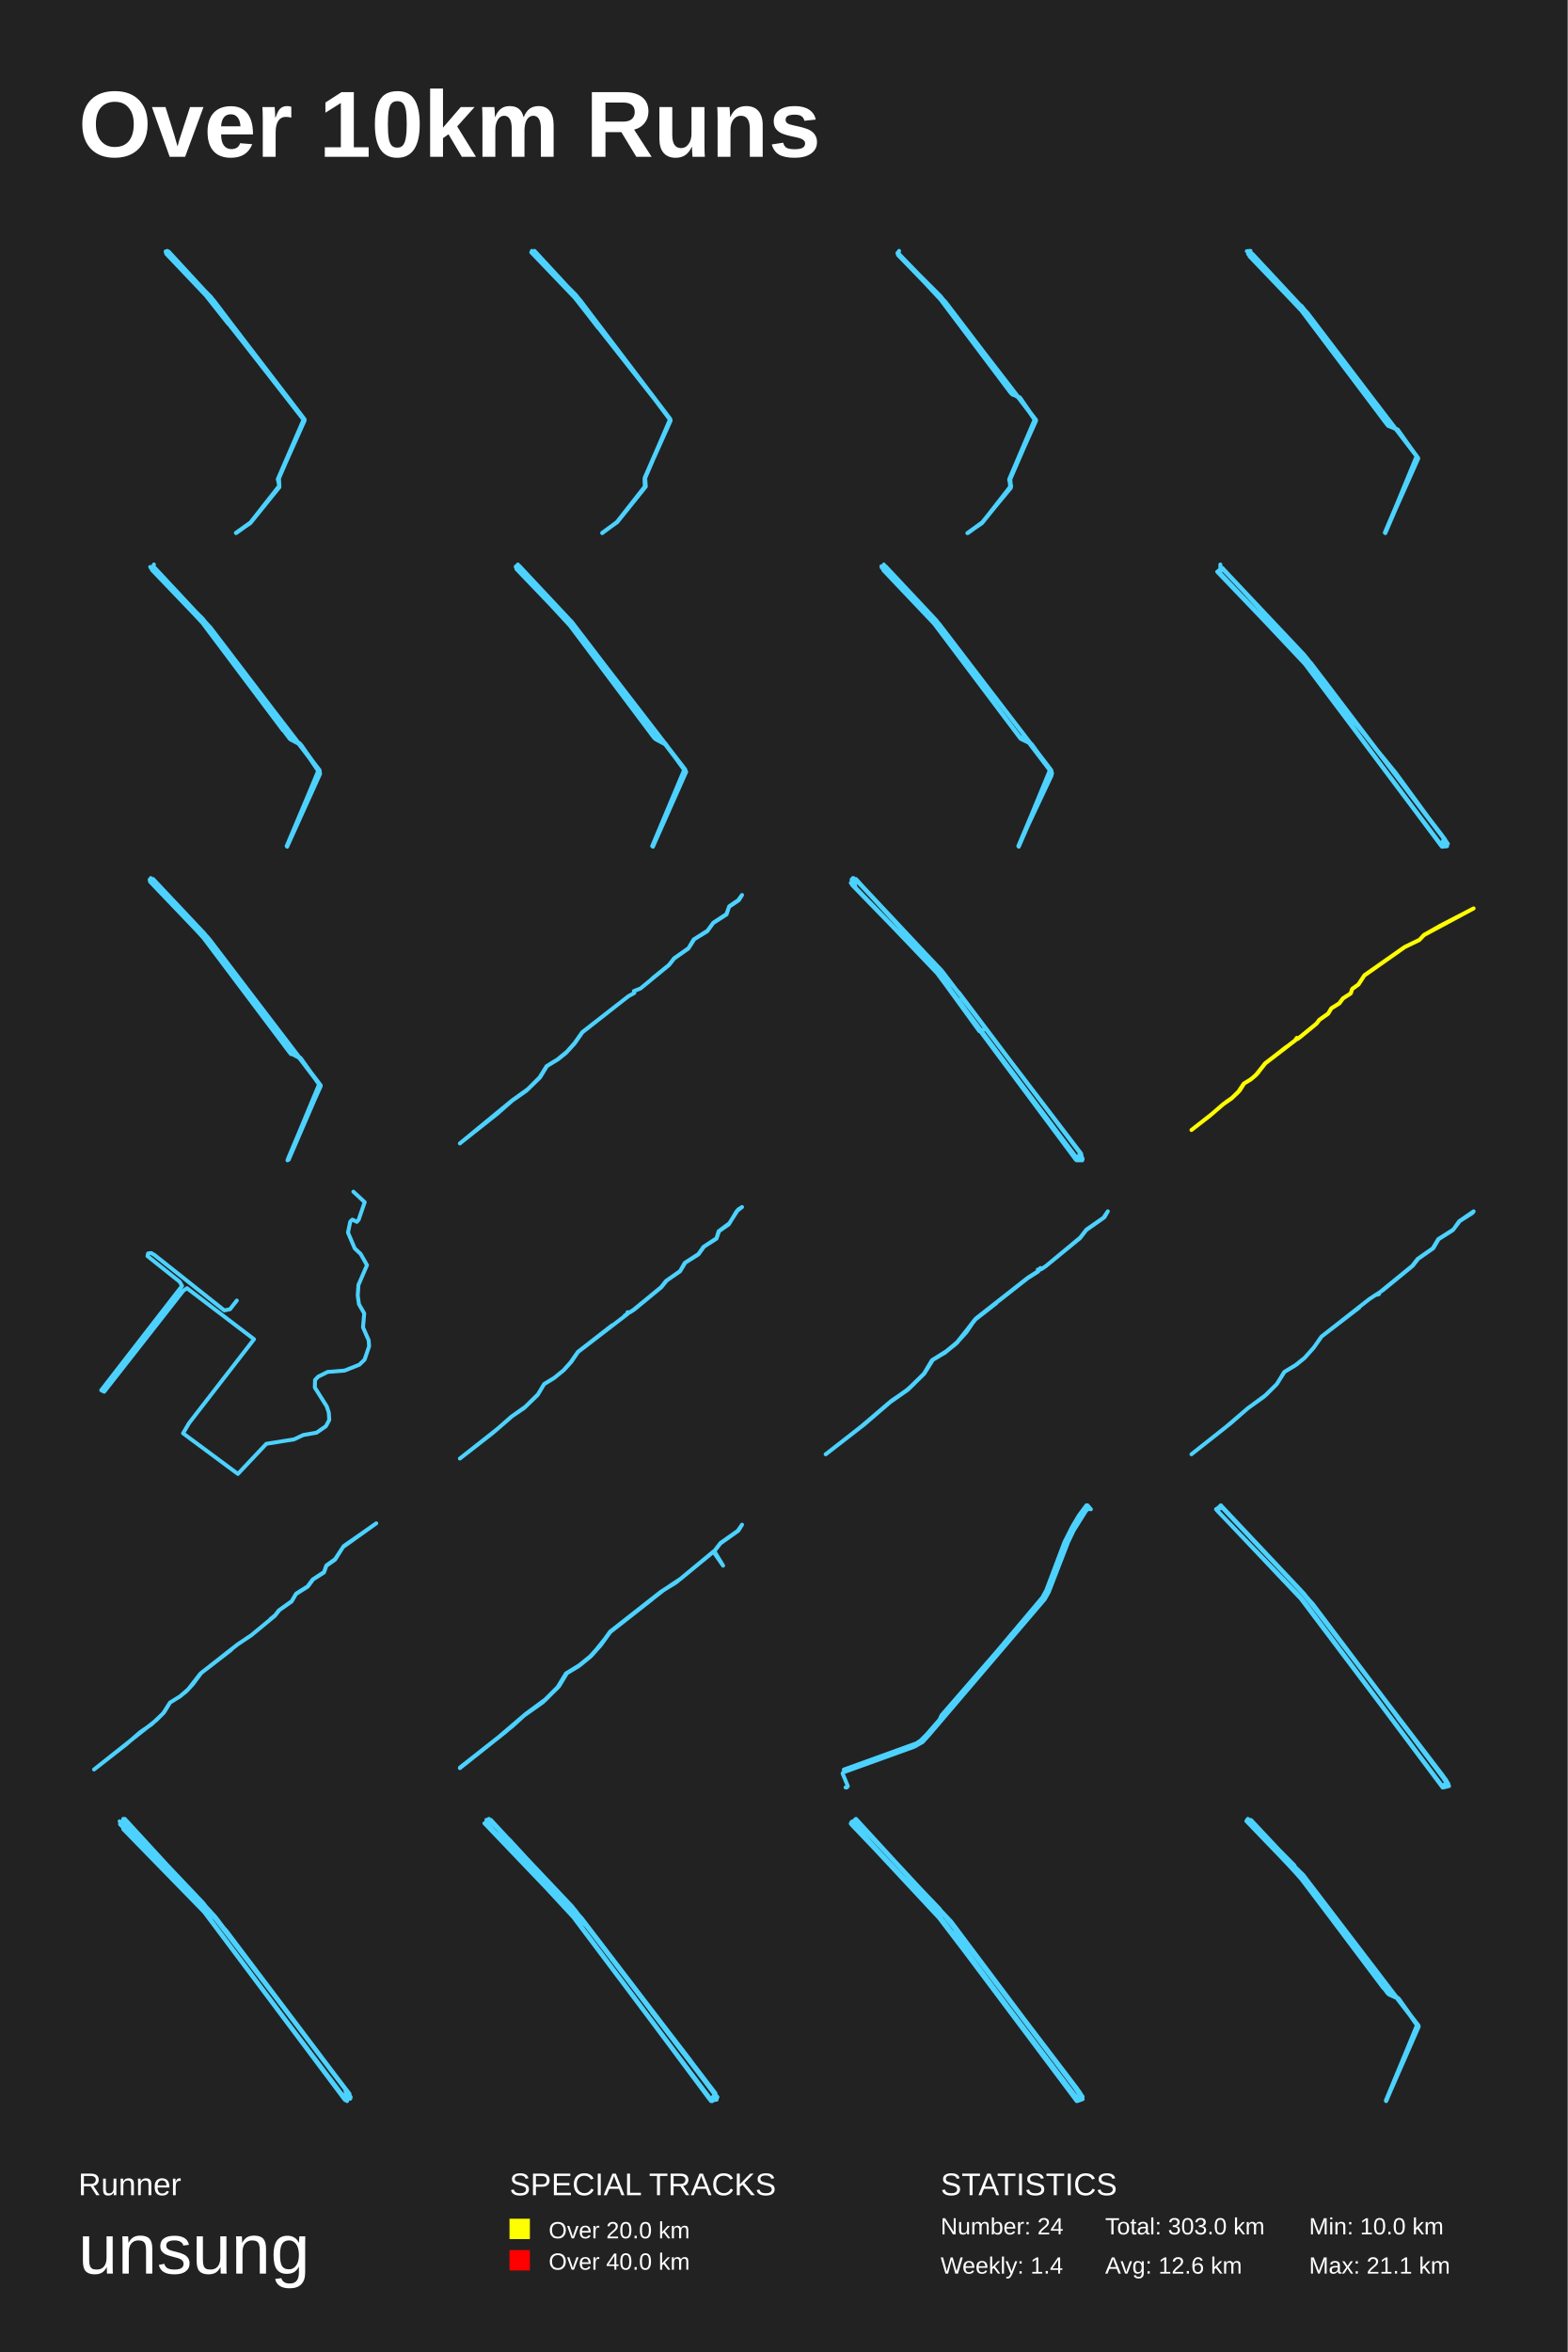
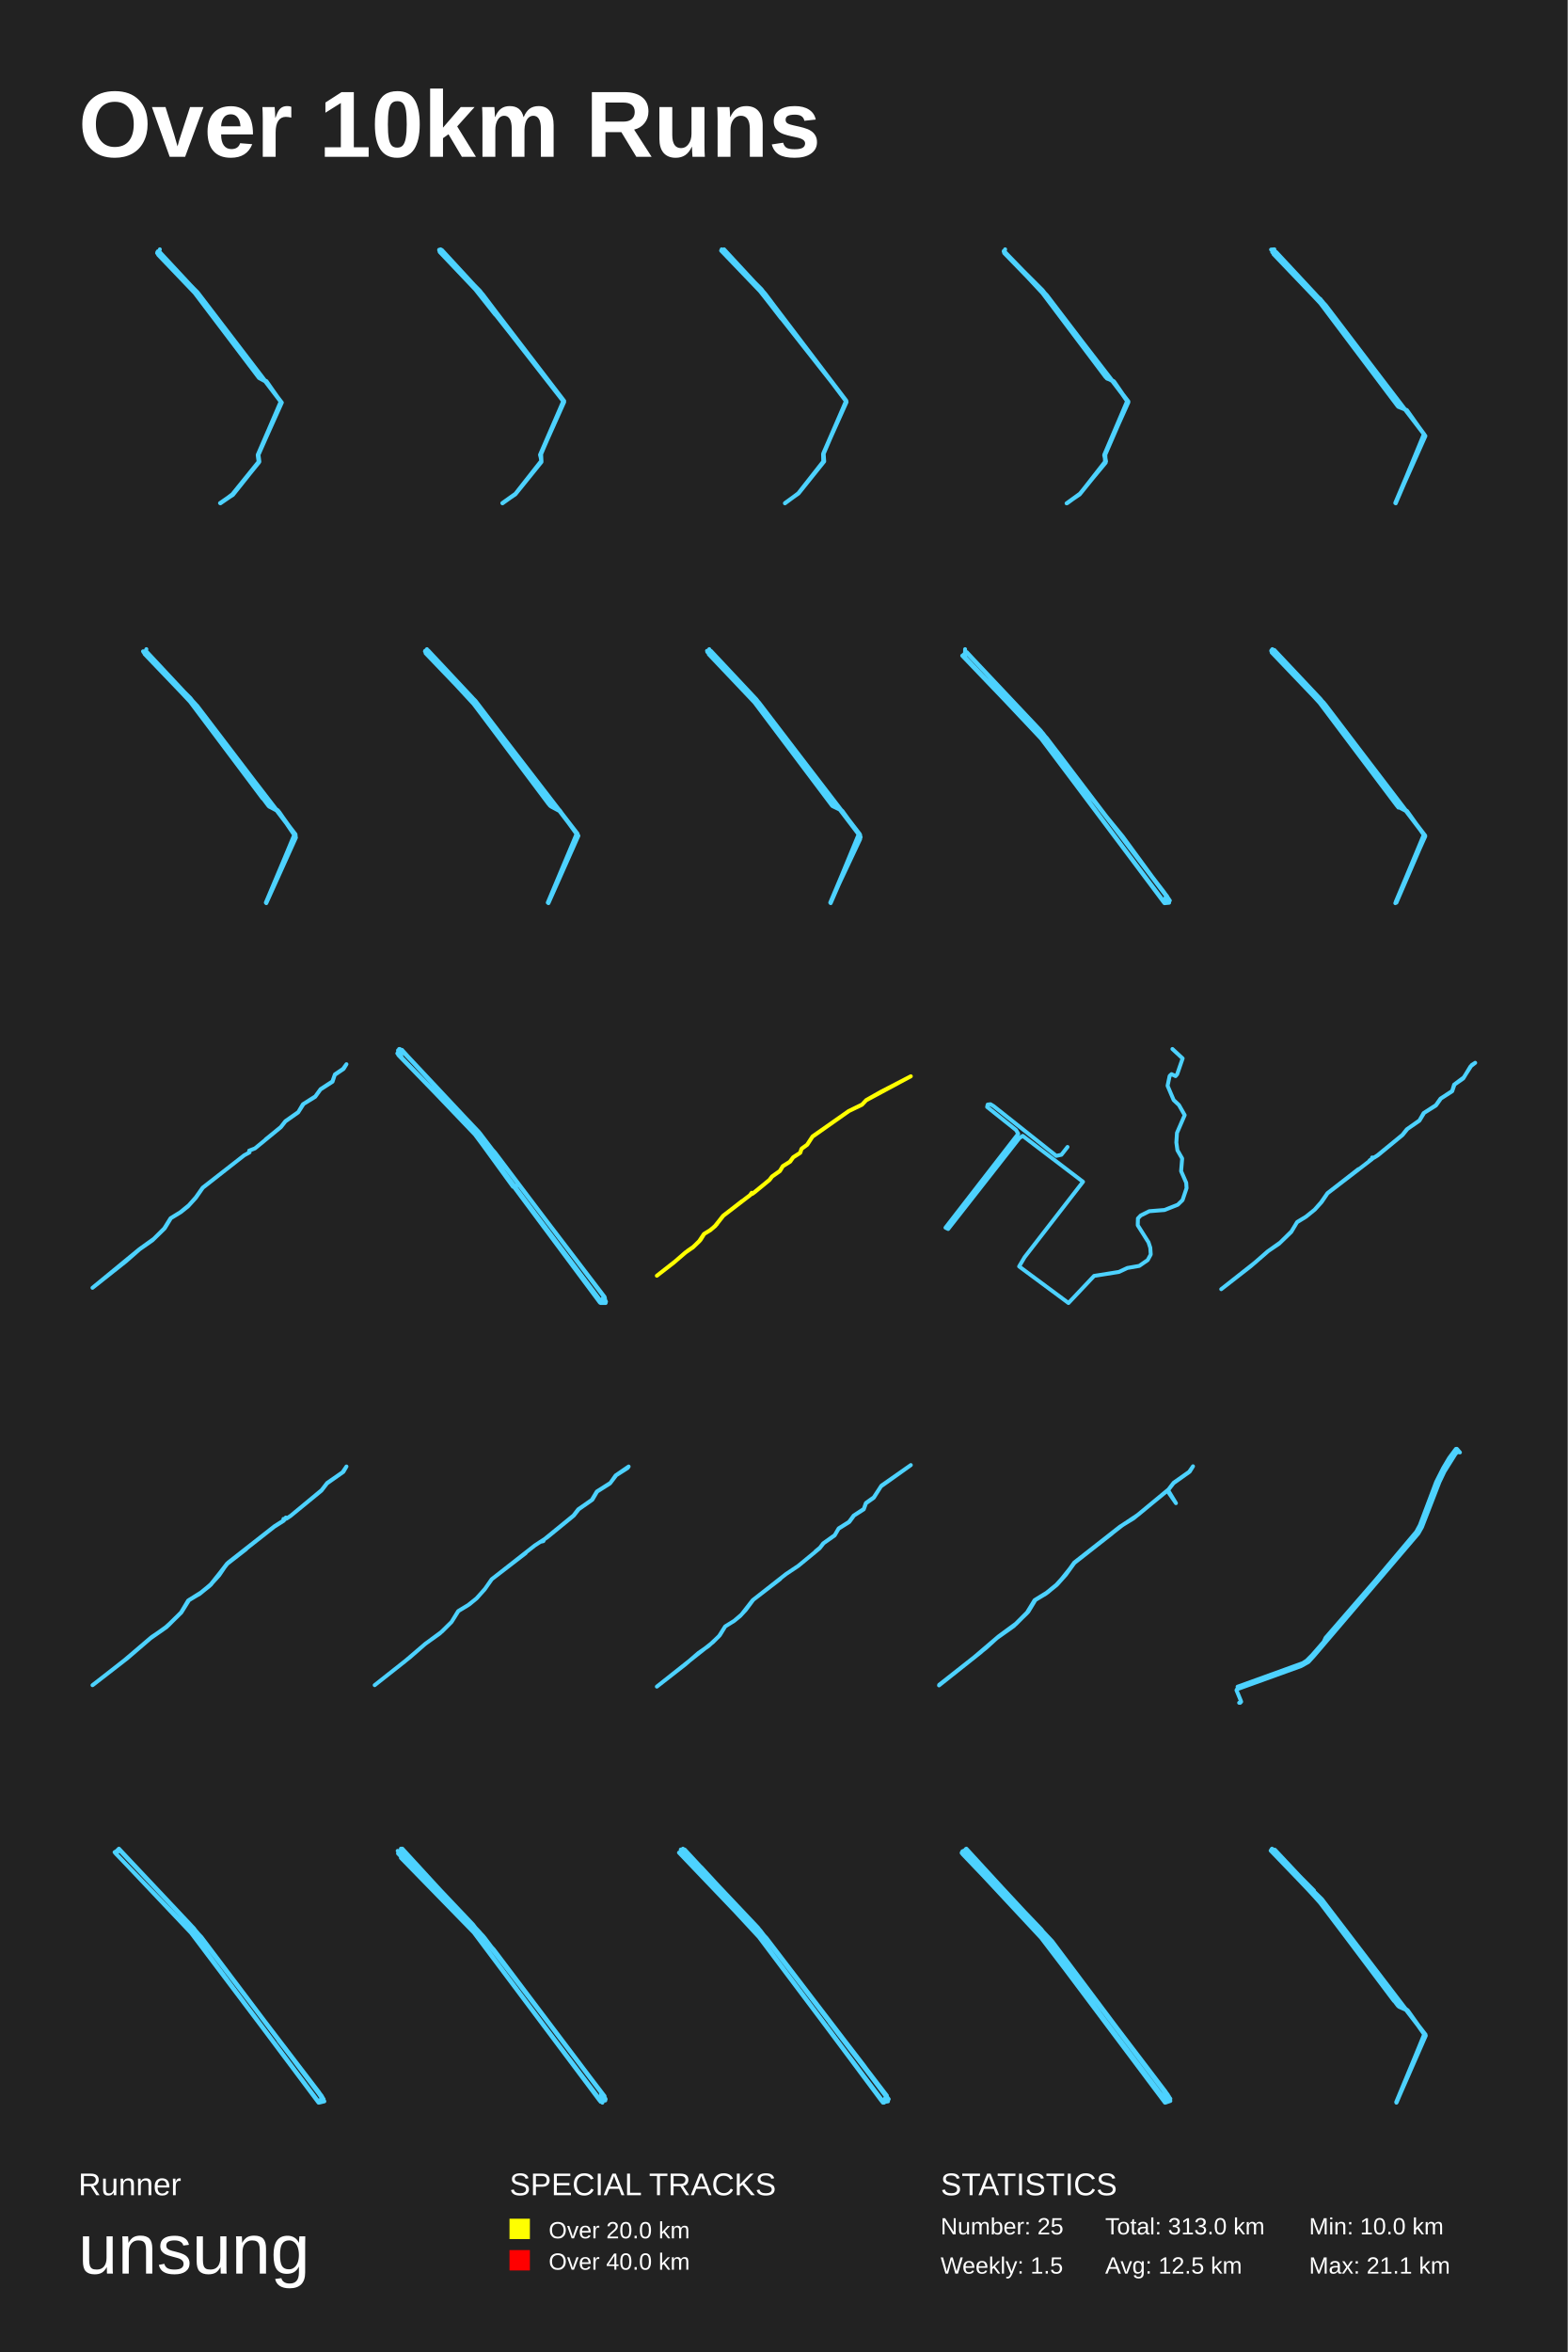
<svg xmlns="http://www.w3.org/2000/svg" baseProfile="full" height="300mm" version="1.1" viewBox="0,0,200,300" width="200mm">
  <defs />
  <rect fill="#222222" height="300" width="200" x="0" y="0" />
  <text fill="#FFFFFF" style="font-size:12px; font-family:Arial; font-weight:bold;" x="10" y="20">Over 10km Runs</text>
  <text fill="#FFFFFF" style="font-size:4px; font-family:Arial" x="10" y="280">Runner</text>
  <text fill="#FFFFFF" style="font-size:9px; font-family:Arial" x="10" y="290">unsung</text>
  <text fill="#FFFFFF" style="font-size:4px; font-family:Arial" x="65" y="280">SPECIAL TRACKS</text>
  <rect fill="yellow" height="2.6" width="2.6" x="65" y="283" />
  <text fill="#FFFFFF" style="font-size:3px; font-family:Arial" x="70" y="285.5">Over 20.0 km</text>
  <rect fill="red" height="2.6" width="2.6" x="65" y="287" />
  <text fill="#FFFFFF" style="font-size:3px; font-family:Arial" x="70" y="289.5">Over 40.0 km</text>
  <text fill="#FFFFFF" style="font-size:4px; font-family:Arial" x="120" y="280">STATISTICS</text>
-   <text fill="#FFFFFF" style="font-size:3px; font-family:Arial" x="120" y="285">Number: 24</text>
-   <text fill="#FFFFFF" style="font-size:3px; font-family:Arial" x="120" y="290">Weekly: 1.4</text>
-   <text fill="#FFFFFF" style="font-size:3px; font-family:Arial" x="141" y="285">Total: 303.0 km</text>
-   <text fill="#FFFFFF" style="font-size:3px; font-family:Arial" x="141" y="290">Avg: 12.6 km</text>
+   <text fill="#FFFFFF" style="font-size:3px; font-family:Arial" x="120" y="285">Number: 25</text>
+   <text fill="#FFFFFF" style="font-size:3px; font-family:Arial" x="120" y="290">Weekly: 1.5</text>
+   <text fill="#FFFFFF" style="font-size:3px; font-family:Arial" x="141" y="285">Total: 313.0 km</text>
+   <text fill="#FFFFFF" style="font-size:3px; font-family:Arial" x="141" y="290">Avg: 12.5 km</text>
  <text fill="#FFFFFF" style="font-size:3px; font-family:Arial" x="167" y="285">Min: 10.0 km</text>
  <text fill="#FFFFFF" style="font-size:3px; font-family:Arial" x="167" y="290">Max: 21.1 km</text>
-   <polyline fill="none" points="21.346,32.0 21.216,32.38 26.484,37.926 38.758,53.455 35.437,61.124 35.644,61.948 31.959,66.669 30.117,68.0 31.985,66.669 35.618,62.169 35.54,61.124 38.862,53.487 26.899,37.863 21.138,32.063 26.665,38.085 38.758,53.582 35.463,61.06 35.618,62.011 31.959,66.637 30.091,67.968 31.933,66.732 35.644,62.106 35.592,61.029 38.81,53.423 26.951,37.926 21.138,32.127 26.562,38.021 38.758,53.455 35.463,61.06 35.618,61.979 31.881,66.732 30.091,67.968 31.881,66.764 35.644,62.138 35.54,61.06 38.862,53.645 27.34,38.402 21.527,32.095 21.19,32.285 25.29,36.469 29.105,41.286" stroke="#4DD2FF" stroke-linecap="round" stroke-linejoin="round" stroke-width="0.5" />
-   <polyline fill="none" points="67.776,32.19 73.287,37.937 85.505,53.461 82.256,60.921 82.282,62.064 78.798,66.54 76.823,68.0 78.72,66.572 82.386,62 82.282,61.048 85.531,53.493 73.495,37.651 67.854,32.0 73.287,37.905 85.505,53.429 82.23,61.016 82.256,62.064 78.642,66.667 76.823,67.968 78.746,66.572 82.334,62.127 82.282,61.016 85.505,53.429 73.911,38.159 67.854,32.032 73.261,37.873 85.505,53.429 82.256,61.016 82.334,62.032 78.72,66.603 76.823,67.968 78.746,66.603 82.386,62.064 82.308,60.889 85.557,53.651 74.093,38.381 68.192,32.0 67.984,32.349 73.365,38 76.303,41.81" stroke="#4DD2FF" stroke-linecap="round" stroke-linejoin="round" stroke-width="0.5" />
-   <polyline fill="none" points="114.701,32.0 114.572,32.535 119.855,37.979 129.131,50.315 130.059,50.661 132.069,53.557 128.745,61.203 128.977,62.021 125.369,66.584 123.462,67.969 125.266,66.678 129.002,62.053 128.848,61.203 132.172,53.557 120.009,37.791 114.495,32.283 119.983,38.137 129.131,50.284 130.111,50.693 132.095,53.557 128.874,60.951 128.899,62.147 125.292,66.678 123.514,67.969 125.318,66.647 128.874,62.147 128.874,61.014 132.172,53.682 120.653,38.546 114.52,32.22 120.009,38.2 129.054,50.221 130.162,50.756 132.069,53.525 128.745,61.14 128.925,62.053 125.266,66.741 123.462,67.969 125.189,66.773 128.951,62.242 128.899,61.109 132.146,53.619 120.602,38.483 114.52,32.283 119.777,37.853 128.796,49.906 130.007,50.661 132.017,53.462 128.771,61.077 128.925,62.021 125.266,66.71 123.436,68.0 125.446,66.521 128.977,62.116 128.848,61.172 132.146,53.619 120.473,38.388 114.495,32.315 119.983,38.2 128.951,50.127 130.085,50.787 132.095,53.682 128.796,61.077 128.951,62.053 125.369,66.584 123.411,68.0 125.266,66.741 128.874,62.273 128.822,61.203 132.146,53.619" stroke="#4DD2FF" stroke-linecap="round" stroke-linejoin="round" stroke-width="0.5" />
-   <polyline fill="none" points="159.064,32.039 159.537,32.0 159.411,32.694 165.976,39.555 176.991,54.202 178.317,54.818 180.779,58.287 176.739,68.0 180.873,58.364 166.323,39.362 159.411,32.347 166.07,39.632 177.086,54.317 178.254,54.78 180.779,58.21 176.675,67.961 180.936,58.442 166.67,39.786 159.632,32.27 159.253,32.424 166.386,39.979 177.023,54.202 178.38,54.896 180.715,58.21 176.707,67.961 180.936,58.48 166.828,39.94 159.79,32.385 159.221,32.385 166.102,39.709 177.117,54.317 178.317,54.78 180.779,58.249 176.675,67.923 180.905,58.442 166.039,39.015" stroke="#4DD2FF" stroke-linecap="round" stroke-linejoin="round" stroke-width="0.5" />
-   <polyline fill="none" points="19.636,72.0 19.384,72.695 25.924,79.524 37.078,94.341 38.247,94.843 40.68,98.161 36.604,107.961 40.774,98.238 26.366,79.524 19.163,72.309 25.829,79.409 37.046,94.303 38.468,95.074 40.648,98.238 36.572,107.923 40.743,98.277 25.892,78.946 19.226,72.309 25.766,79.37 36.098,93.145 38.247,94.92 40.648,98.2 36.604,107.923 40.743,98.277 26.84,80.026 19.194,72.309 25.924,79.486 36.983,94.264 38.278,94.882 40.743,98.277 36.667,107.846 40.806,98.431 26.588,79.756 19.668,72.347 19.226,72.424 26.114,79.756 36.856,94.033 38.31,94.882 40.711,98.238 36.635,108.0 40.837,98.701 38.183,94.766" stroke="#4DD2FF" stroke-linecap="round" stroke-linejoin="round" stroke-width="0.5" />
-   <polyline fill="none" points="66.075,72.0 65.885,72.58 72.408,79.386 83.332,93.964 84.947,94.969 87.29,98.179 83.205,107.923 87.417,98.295 73.041,79.502 66.297,72.309 65.79,72.309 73.009,80.121 83.617,94.273 84.82,94.815 87.353,98.295 83.269,107.961 87.385,98.217 72.535,78.883 66.265,72.193 65.822,72.348 72.313,79.27 83.522,94.196 84.852,94.853 87.353,98.256 83.3,108.0 87.385,98.217 72.946,79.309 65.822,72.232 72.63,79.657 83.68,94.312 84.978,95.008 87.322,98.179 83.237,107.923 87.448,98.256 73.168,79.618 65.822,72.232 72.44,79.425 83.554,94.157 84.82,94.815 87.353,98.295 83.269,107.923 87.417,98.14 72.788,79.154 65.885,72.193 72.218,79.154 83.585,94.119 84.883,94.815 87.29,98.217 83.3,108.0 87.543,98.449 75.511,82.673" stroke="#4DD2FF" stroke-linecap="round" stroke-linejoin="round" stroke-width="0.5" />
-   <polyline fill="none" points="112.762,72.0 112.699,72.736 119.165,79.549 130.196,94.22 131.559,94.878 134,98.284 129.974,108.0 134.158,98.362 119.704,79.51 113.016,72.271 112.445,72.232 119.324,79.626 130.101,94.026 131.527,94.839 134,98.323 129.974,107.961 134.127,98.284 119.514,79.239 112.477,72.271 119.355,79.665 130.069,93.949 131.496,94.8 134,98.207 129.911,107.923 134.158,98.904 134.031,98.168 119.831,79.587 112.984,72.232 112.477,72.348 119.133,79.433 130.259,94.259 131.622,94.917 134.031,98.246 129.942,107.961 134.095,98.207 119.45,79.123 112.984,72.232 112.477,72.387 119.228,79.549 130.101,93.988 131.527,94.839 133.968,98.168 129.942,107.923 134.222,98.633 130.893,94.259" stroke="#4DD2FF" stroke-linecap="round" stroke-linejoin="round" stroke-width="0.5" />
-   <polyline fill="none" points="155.69,72.0 155.69,73.235 165.904,83.918 183.956,108.0 184.613,107.938 184.36,107.136 166.511,83.733 155.842,72.432 155.337,72.926 166.107,84.103 184.006,108.0 184.411,107.259 166.41,83.547 156.044,72.556 155.488,72.926 166.056,84.041 183.956,107.877 184.613,107.938 184.36,107.074 167.27,84.597 156.095,72.618 155.387,72.926 166.966,85.215 183.854,107.753 184.714,107.63 183.905,106.456 166.41,83.733 155.943,72.432 155.438,72.865 166.916,85.029 183.905,107.938 184.461,107.259 166.713,83.918 155.943,72.494 155.286,72.926 166.41,84.535 183.854,107.877 184.208,106.95 168.736,86.511 155.943,72.432 155.387,72.926 165.753,83.733 183.854,107.815 184.461,107.321 178.04,98.553 162.062,78.978" stroke="#4DD2FF" stroke-linecap="round" stroke-linejoin="round" stroke-width="0.5" />
-   <polyline fill="none" points="19.244,112.0 19.372,112.701 26,119.628 36.995,134.301 38.302,135.002 40.724,138.271 36.836,147.922 40.915,138.465 26.765,119.862 19.563,112.156 19.085,112.234 25.809,119.434 36.9,134.184 38.366,135.002 40.788,138.387 36.677,148.0 40.915,138.426 26.542,119.59 19.18,112.195 25.969,119.59 37.027,134.34 38.27,134.885 40.82,138.387 36.74,147.922 40.915,138.465 26.415,119.473 19.117,112.156 26.67,120.407 37.059,134.34 38.334,134.924 40.724,138.271 36.74,147.844 40.883,138.387 26.096,119.084 19.531,112.117 19.117,112.195 25.745,119.278 36.772,133.99 38.334,134.963 40.724,138.349 36.74,147.805 40.915,138.543 26.415,119.473 19.626,112.272 19.148,112.467 26.032,119.667 37.123,134.457 37.473,134.068 29.379,123.326" stroke="#4DD2FF" stroke-linecap="round" stroke-linejoin="round" stroke-width="0.5" />
-   <polyline fill="none" points="78.769,128.161 74.279,131.658 73.319,133.023 72.327,134.146 71.121,135.134 69.733,135.986 68.837,137.429 67.337,138.921 65.33,140.363 58.667,145.844 63.419,142.077 65.338,140.392 67.163,139.114 68.9,137.42 69.781,135.977 71.193,135.115 72.216,134.292 73.311,133.091 74.303,131.667 80.157,127.077 80.927,126.651 80.871,126.409 81.696,126.089 85.369,123.077 86.004,122.263 87.82,120.985 88.582,119.793 90.232,118.776 90.978,117.74 92.691,116.636 93.009,115.667 94.262,114.815 94.667,114.156 94.175,114.824 93.032,115.599 92.675,116.597 91.002,117.691 90.256,118.718 88.495,119.832 87.836,120.946 86.012,122.224 85.353,123.067 83.211,124.81" stroke="#4DD2FF" stroke-linecap="round" stroke-linejoin="round" stroke-width="0.5" />
-   <polyline fill="none" points="108.9,112.0 109.154,113.244 119.591,124 137.411,147.751 138.073,147.938 137.92,147.13 121.322,125.368 109.409,112.373 108.798,112.0 108.645,112.746 119.489,123.938 137.411,147.938 137.971,147.316 121.17,125.182 109.154,112.124 108.645,112.684 119.591,124 137.36,147.938 137.818,147.067 121.475,125.617 109.256,112.249 108.594,112.684 119.438,123.938 137.36,147.876 138.022,147.938 137.869,147.192 122.391,126.674 109.205,112.124 108.645,112.684 119.388,123.876 137.36,148.0 138.073,148.0 137.92,147.192 120.1,123.752 109.307,112.373 108.543,112.622 119.54,124.125 137.258,147.938 138.124,147.813 137.614,146.757 120.253,123.938 109.409,112.373 108.645,112.187 108.696,112.87 119.388,123.876 124.937,131.524 125.803,131.213 122.646,127.233" stroke="#4DD2FF" stroke-linecap="round" stroke-linejoin="round" stroke-width="0.5" />
-   <polyline fill="none" points="164.069,133.555 161.369,135.658 160.246,137.099 159.448,137.761 158.674,138.222 158.212,139.011 157.154,140.06 156.04,140.844 154.648,142.054 152.0,144.133 154.388,142.284 156.069,140.838 157.069,140.146 158.183,139.069 158.721,138.205 159.571,137.686 160.288,137.081 161.426,135.635 165.282,132.673 165.306,132.541 165.523,132.541 165.863,132.293 167.973,130.558 168.341,130.08 169.445,129.302 169.856,128.622 170.894,127.971 171.324,127.366 172.329,126.714 172.513,126.155 173.321,125.567 174.057,124.432 179.235,120.789 181.066,119.907 181.666,119.273 188.0,115.867 183.728,118.08 181.67,119.245 181.095,119.867 179.192,120.795 174.071,124.386 173.292,125.567 172.509,126.126 172.301,126.714 171.319,127.342 170.838,127.982 169.842,128.605 169.436,129.279 168.317,130.068 167.959,130.547 165.759,132.345 165.556,132.471 165.438,132.379 165.414,132.512 165.23,132.69 161.421,135.606 160.199,137.139 159.529,137.692 158.669,138.216 157.957,139.288 157.107,140.083 156.366,140.596 157.088,140.141 158.042,139.23 158.688,138.222 159.613,137.657 160.534,136.805" stroke="yellow" stroke-linecap="round" stroke-linejoin="round" stroke-width="0.5" />
-   <polyline fill="none" points="45.081,152.0 46.528,153.339 45.754,155.58 45.525,155.845 44.954,155.565 44.687,155.814 44.395,157.215 45.258,159.238 46.008,159.939 46.82,161.371 45.728,163.892 45.639,165.246 45.792,166.351 46.465,167.519 46.312,169.309 47.036,170.958 47.087,171.721 46.516,173.418 45.843,174.071 43.963,174.818 41.804,174.99 40.585,175.596 40.191,176.017 40.166,176.982 41.69,179.394 41.944,180.172 42.007,181.121 41.576,181.915 40.382,182.74 38.693,183.036 37.499,183.596 33.981,184.156 30.349,188.0 23.352,182.818 24.126,181.51 32.407,170.818 23.86,164.312 23.39,164.624 13.294,177.511 12.913,177.324 23.225,164.017 22.92,163.488 18.818,160.219 18.894,159.876 19.288,159.83 19.732,160.094 28.622,167.145 29.346,166.99 30.21,165.884" stroke="#4DD2FF" stroke-linecap="round" stroke-linejoin="round" stroke-width="0.5" />
-   <polyline fill="none" points="78.107,169.028 73.729,172.432 72.802,173.759 71.89,174.789 70.705,175.754 69.428,176.524 68.63,177.85 67.019,179.437 65.218,180.717 63.477,182.247 58.667,186.041 62.839,182.795 65.347,180.624 66.867,179.594 68.592,177.925 69.413,176.552 70.667,175.782 71.928,174.761 72.893,173.694 73.737,172.451 80.052,167.599 80.052,167.376 80.334,167.404 80.866,167.07 84.369,164.184 85.061,163.331 86.763,162.152 87.424,161.057 89.104,160 89.81,159.016 91.406,157.986 91.733,157.039 92.98,156.167 93.99,154.488 94.667,153.959 94.173,154.274 93.04,156.037 91.68,157.049 91.406,157.949 89.75,159.034 89.096,159.962 87.356,161.085 86.763,162.124 84.969,163.386 84.346,164.175 80.805,167.079 79.703,167.784" stroke="#4DD2FF" stroke-linecap="round" stroke-linejoin="round" stroke-width="0.5" />
-   <polyline fill="none" points="129.8,164.063 124.408,168.268 122.24,171.079 120.867,172.262 118.929,173.48 117.883,175.202 115.734,177.31 113.729,178.668 110.553,181.421 105.362,185.485 110.256,181.69 113.566,178.844 115.811,177.275 117.922,175.202 119.044,173.398 120.532,172.555 122.105,171.266 124.514,168.209 131.096,163.044 132.439,162.188 132.4,161.931 132.832,161.896 133.389,161.521 137.783,157.924 138.58,156.894 140.892,155.265 141.333,154.504 140.777,155.324 138.599,156.835 137.812,157.854 133.446,161.474 132.88,161.86 132.736,161.732 132.544,162.071 131.144,162.962 124.571,168.115 122.048,171.266 120.628,172.426 118.891,173.503 117.893,175.178 116.636,176.455 115.581,177.404 113.643,178.739 109.689,182.112 105.333,185.496 109.776,182.053 113.7,178.727 116.099,177.005 117.864,175.237 118.968,173.48 120.522,172.543 121.913,171.442 123.295,169.919 124.331,168.385 127.123,166.206" stroke="#4DD2FF" stroke-linecap="round" stroke-linejoin="round" stroke-width="0.5" />
-   <polyline fill="none" points="173.405,166.781 168.579,170.495 167.662,171.818 166.462,173.181 165.411,174.046 163.878,174.972 162.894,176.539 161.244,178.157 159.21,179.612 156.284,182.115 152.0,185.492 156.993,181.545 159.135,179.673 161.544,177.892 162.894,176.539 163.828,175.013 165.195,174.189 166.428,173.202 167.57,171.94 168.612,170.464 174.689,165.702 176.431,164.562 180.223,161.459 180.923,160.563 182.857,159.21 183.532,158.06 185.358,156.899 186.233,155.749 187.858,154.711 188.0,154.508 186.158,155.77 185.416,156.828 183.491,158.049 182.782,159.23 180.857,160.573 180.182,161.448 176.031,164.837 175.914,165.081 175.447,165.193" stroke="#4DD2FF" stroke-linecap="round" stroke-linejoin="round" stroke-width="0.5" />
-   <polyline fill="none" points="29.493,210.442 25.572,213.467 24.0,215.486 22.965,216.375 21.679,217.173 20.815,218.544 19.351,219.923 17.888,220.937 16.043,222.54 12.0,225.697 19.95,219.399 20.93,218.411 21.693,217.164 22.952,216.383 23.782,215.71 24.606,214.821 25.674,213.384 30.323,209.736 32.052,208.581 35.067,206.096 35.639,205.373 37.205,204.268 37.756,203.32 39.274,202.365 39.948,201.451 41.33,200.57 41.643,199.714 42.745,198.932 43.76,197.328 48.0,194.303 43.841,197.212 42.752,198.874 41.629,199.68 41.336,200.52 39.9,201.459 39.233,202.356 37.777,203.271 37.212,204.235 35.571,205.406 35.122,206.005 34.489,206.528" stroke="#4DD2FF" stroke-linecap="round" stroke-linejoin="round" stroke-width="0.5" />
-   <polyline fill="none" points="83.191,203.986 77.722,208.274 76.647,209.831 75.467,211.167 74.057,212.35 72.359,213.369 71.14,215.278 69.135,217.21 67.005,218.698 64.51,220.888 58.667,225.526 65.373,220.173 66.928,218.756 69.576,216.824 71.284,215.102 72.263,213.462 73.923,212.443 75.314,211.319 76.638,209.855 77.895,208.11 84.659,202.815 86.895,201.327 91.011,197.93 92.249,199.699 91.136,197.86 91.903,196.864 94.197,195.236 94.667,194.474 94.12,195.259 91.923,196.806 91.193,197.755 86.252,201.843 84.323,203.026 77.828,208.121 76.619,209.808 75.295,211.272 73.913,212.397 72.205,213.451 71.14,215.196 69.547,216.789 67.11,218.581 63.627,221.555 58.686,225.444 63.781,221.473 66.851,218.827 69.25,217.128 71.322,215.079 72.33,213.416 73.817,212.525 75.448,211.19 77.924,208.098 84.592,202.874 86.655,201.515 91.126,197.848 91.932,196.829 94.053,195.341" stroke="#4DD2FF" stroke-linecap="round" stroke-linejoin="round" stroke-width="0.5" />
-   <polyline fill="none" points="107.873,227.991 108.16,227.843 108.009,228.0 108.13,227.742 107.495,226.21 107.571,226.071 116.646,222.795 117.696,222.204 118.505,221.318 133.285,203.983 133.791,203.088 136.262,196.709 136.973,195.222 138.552,192.702 138.847,192.443 139.172,192.508 138.733,192.0 138.597,192.009 137.645,193.293 136.799,194.714 135.801,196.69 133.489,202.82 132.983,203.753 127.202,210.621 120.122,218.78 119.857,219.352 118.218,221.235 117.447,222.01 116.895,222.37 107.654,225.711" stroke="#4DD2FF" stroke-linecap="round" stroke-linejoin="round" stroke-width="0.5" />
-   <polyline fill="none" points="155.184,192.563 165.95,203.771 184.047,227.937 184.714,227.687 183.278,225.496 165.95,202.832 155.748,192.0 155.184,192.563 166.052,203.959 184.047,228.0 184.816,227.812 184.509,227.061 166.821,203.833 155.748,192.063 155.286,192.689 166.052,203.833 184.098,227.937 184.662,227.374 167.437,204.522 155.902,192.25 155.235,192.626 166.155,203.959 184.098,228.0 184.867,227.812 184.098,226.497 166.36,203.27 155.748,192.063 155.184,192.563 165.745,203.645 184.098,228.0 184.611,227.249 166.77,203.833 155.696,192.063 155.235,192.626 166.052,203.959 183.996,227.937 184.662,227.499 166.975,204.021 155.748,192.125 155.133,192.501 166.104,204.084 183.893,227.75 184.765,227.499 178.357,219.172" stroke="#4DD2FF" stroke-linecap="round" stroke-linejoin="round" stroke-width="0.5" />
-   <polyline fill="none" points="15.261,232.31 25.477,243.111 44.028,267.876 44.333,266.759 28.882,246.276 15.718,232.0 15.769,233.303 26.036,243.855 44.028,267.752 44.384,266.883 27.306,244.352 17.294,233.552 15.769,232.186 15.515,232.869 26.036,243.731 44.028,267.752 44.688,267.69 44.384,266.945 27.154,244.228 15.921,232.0 15.718,233.303 26.137,243.98 44.028,267.876 44.434,266.945 27.56,244.6 15.871,232.0 15.413,232.621 25.985,243.793 43.926,267.69 44.587,267.069 26.9,243.855 15.921,232.124 15.312,232.683 26.137,243.98 44.282,268.0 44.028,266.386 27.103,244.166 15.921,232.062 15.871,233.303 25.883,243.669 43.875,267.69 44.384,266.883 27.408,244.414 15.871,232.124 15.464,232.559 26.137,243.98 43.875,267.566 44.739,267.503 44.384,266.821 25.934,242.738 15.921,232.186 15.82,233.117 26.086,243.855 43.977,267.752 44.638,267.566 44.333,266.821 27.154,244.166 15.921,232.31" stroke="#4DD2FF" stroke-linecap="round" stroke-linejoin="round" stroke-width="0.5" />
-   <polyline fill="none" points="61.8,232.562 72.835,244.104 90.818,267.938 91.176,267.002 72.988,243.168 62.77,232.374 62.055,232.125 62.106,232.874 72.682,243.855 90.716,267.938 91.329,267.314 88.009,262.697 73.703,244.104 62.719,232.312 62.004,232.749 73.09,244.354 90.512,267.75 91.38,267.376 73.55,243.917 62.617,232.125 62.055,232.624 73.09,244.291 90.716,267.813 91.278,267.002 74.214,244.666 62.566,232.187 62.055,232.811 72.784,243.917 90.716,268.0 91.534,267.501 74.214,244.666 65.018,234.683 62.362,232.187 62.106,232.686 72.835,243.979 90.614,267.813 91.432,267.501 75.594,246.538 62.413,232.062 62.055,232.749 72.784,243.979 90.87,268.0 91.483,267.438 73.346,243.605 62.362,232.0 62.362,232.936 72.733,243.917 90.665,267.938 91.432,267.813 91.074,267.002 73.295,243.668 62.106,232.624 73.141,244.541 90.716,267.938 91.176,267.127 83.155,256.645" stroke="#4DD2FF" stroke-linecap="round" stroke-linejoin="round" stroke-width="0.5" />
-   <polyline fill="none" points="108.594,232.622 120.711,245.617 137.258,267.751 138.022,267.689 137.054,266.135 121.373,245.306 109.358,232.373 108.747,232.746 119.388,243.938 137.411,268.0 138.124,267.751 137.054,266.197 119.846,243.441 109.256,232.373 108.543,232.56 119.286,243.876 137.36,268.0 138.124,267.44 120.1,243.814 109.256,232.311 108.543,232.622 118.98,243.565 137.513,267.876 137.92,267.13 120.202,243.876 109.103,232.062 108.849,232.808 119.489,243.876 137.462,267.813 138.073,267.44 137.411,266.383 120.762,244.498 109.256,232.124 108.645,232.373 121.78,246.798 137.36,267.751 137.971,267.503 136.8,265.637 120.966,244.809 109.205,232.0 108.696,232.808 120.355,244.995 137.258,267.751 138.073,267.627 137.309,266.383 121.373,245.119 109.307,232.311 108.747,232.56 119.693,244.187 137.411,267.627 137.767,266.881 122.697,247.047" stroke="#4DD2FF" stroke-linecap="round" stroke-linejoin="round" stroke-width="0.5" />
-   <polyline fill="none" points="159.005,232.274 165.855,239.388 176.29,253.225 178.37,254.867 180.867,258.307 176.866,267.961 180.963,258.346 165.983,238.958 159.197,232.078 165.951,239.505 177.186,254.398 178.402,254.945 180.867,258.463 176.834,268.0 180.995,258.502 166.271,239.153 159.133,232.195 165.887,239.505 177.058,254.281 178.306,254.828 180.803,258.268 176.802,267.922 180.899,258.307 166.687,239.701 159.197,232.0 166.175,239.857 176.482,253.577 178.434,254.906 180.803,258.228 176.834,267.922 180.963,258.463 165.887,238.841 159.613,232.156 159.133,232.078 159.357,232.586 165.151,238.684 165.151,237.942 161.854,234.619" stroke="#4DD2FF" stroke-linecap="round" stroke-linejoin="round" stroke-width="0.5" />
+   <polyline fill="none" points="20.39,31.8 20.182,32.506 24.831,37.365 33.043,48.212 34.13,48.806 35.818,51.263 32.881,58.071 32.996,58.89 29.712,63.042 28.069,64.172 29.712,63.07 33.043,58.975 32.927,58.099 35.934,51.376 25.178,37.252 20.066,32.167 25.016,37.535 33.019,48.156 34.014,48.664 35.818,51.207 32.904,57.986 32.996,58.89 29.735,63.014 28.069,64.172 29.712,63.127 33.089,58.89 32.973,57.986 35.957,51.348 25.271,37.365 20.135,32.054 24.993,37.506 33.019,48.156 33.991,48.608 35.818,51.235 32.881,58.014 32.996,58.89 29.642,63.042 28.116,64.2 29.642,63.155 33.066,58.89 32.927,58.127 35.911,51.376 25.363,37.506 20.344,32.111 20.043,32.28 24.993,37.478 27.607,40.924" stroke="#4DD2FF" stroke-linecap="round" stroke-linejoin="round" stroke-width="0.5" />
+   <polyline fill="none" points="56.211,31.8 56.094,32.142 60.835,37.134 71.882,51.109 68.893,58.011 69.08,58.753 65.763,63.002 64.105,64.2 65.787,63.002 69.056,58.952 68.986,58.011 71.976,51.138 61.209,37.077 56.024,31.857 60.999,37.276 71.882,51.223 68.916,57.954 69.056,58.81 65.763,62.974 64.082,64.171 65.74,63.059 69.08,58.895 69.033,57.926 71.929,51.081 61.256,37.134 56.024,31.914 60.905,37.219 71.882,51.109 68.916,57.954 69.056,58.781 65.693,63.059 64.082,64.171 65.693,63.088 69.08,58.924 68.986,57.954 71.976,51.28 61.606,37.562 56.374,31.886 56.071,32.057 59.761,35.822 63.194,40.157" stroke="#4DD2FF" stroke-linecap="round" stroke-linejoin="round" stroke-width="0.5" />
+   <polyline fill="none" points="91.998,31.971 96.958,37.143 107.955,51.115 105.03,57.829 105.054,58.857 101.919,62.886 100.14,64.2 101.848,62.914 105.147,58.8 105.054,57.943 107.978,51.143 97.146,36.886 92.069,31.8 96.958,37.115 107.955,51.086 105.007,57.915 105.03,58.857 101.778,63 100.14,64.171 101.872,62.914 105.1,58.915 105.054,57.915 107.955,51.086 97.52,37.343 92.069,31.829 96.935,37.086 107.955,51.086 105.03,57.915 105.1,58.829 101.848,62.943 100.14,64.171 101.872,62.943 105.147,58.857 105.077,57.8 108.002,51.286 97.684,37.543 92.373,31.8 92.186,32.114 97.029,37.2 99.672,40.629" stroke="#4DD2FF" stroke-linecap="round" stroke-linejoin="round" stroke-width="0.5" />
+   <polyline fill="none" points="128.231,31.8 128.115,32.282 132.869,37.181 141.218,48.284 142.053,48.595 143.862,51.201 140.87,58.083 141.079,58.819 137.832,62.926 136.116,64.172 137.739,63.011 141.102,58.848 140.963,58.083 143.955,51.201 133.008,37.011 128.045,32.055 132.985,37.323 141.218,48.255 142.099,48.624 143.885,51.201 140.986,57.856 141.009,58.932 137.763,63.011 136.162,64.172 137.786,62.982 140.986,58.932 140.986,57.913 143.955,51.314 133.588,37.691 128.068,31.998 133.008,37.38 141.149,48.199 142.146,48.68 143.862,51.173 140.87,58.026 141.033,58.848 137.739,63.067 136.116,64.172 137.67,63.096 141.056,59.017 141.009,57.998 143.932,51.258 133.542,37.635 128.068,32.055 132.8,37.068 140.917,47.916 142.007,48.595 143.816,51.116 140.894,57.97 141.033,58.819 137.739,63.039 136.093,64.2 137.902,62.869 141.079,58.904 140.963,58.055 143.932,51.258 133.426,37.55 128.045,32.083 132.985,37.38 141.056,48.114 142.076,48.709 143.885,51.314 140.917,57.97 141.056,58.848 137.832,62.926 136.07,64.2 137.739,63.067 140.986,59.046 140.94,58.083 143.932,51.258" stroke="#4DD2FF" stroke-linecap="round" stroke-linejoin="round" stroke-width="0.5" />
+   <polyline fill="none" points="162.157,31.835 162.583,31.8 162.47,32.424 168.378,38.599 178.292,51.782 179.485,52.337 181.701,55.459 178.065,64.2 181.786,55.528 168.691,38.426 162.47,32.112 168.463,38.669 178.377,51.886 179.428,52.302 181.701,55.389 178.008,64.165 181.843,55.597 169.003,38.808 162.669,32.043 162.328,32.182 168.748,38.981 178.32,51.782 179.542,52.406 181.644,55.389 178.036,64.165 181.843,55.632 169.145,38.946 162.811,32.147 162.299,32.147 168.492,38.738 178.406,51.886 179.485,52.302 181.701,55.424 178.008,64.131 181.814,55.597 168.435,38.114" stroke="#4DD2FF" stroke-linecap="round" stroke-linejoin="round" stroke-width="0.5" />
+   <polyline fill="none" points="18.673,82.8 18.445,83.425 24.332,89.572 34.37,102.907 35.422,103.359 37.612,106.345 33.943,115.165 37.697,106.415 24.73,89.572 18.246,83.078 24.246,89.468 34.341,102.872 35.621,103.567 37.583,106.415 33.915,115.131 37.668,106.449 24.303,89.051 18.303,83.078 24.19,89.433 33.488,101.831 35.422,103.428 37.583,106.38 33.943,115.131 37.668,106.449 25.156,90.023 18.275,83.078 24.332,89.537 34.284,102.838 35.45,103.393 37.668,106.449 34,115.061 37.725,106.588 24.929,89.78 18.701,83.113 18.303,83.182 24.502,89.78 34.171,102.629 35.479,103.393 37.64,106.415 33.972,115.2 37.754,106.831 35.365,103.289" stroke="#4DD2FF" stroke-linecap="round" stroke-linejoin="round" stroke-width="0.5" />
+   <polyline fill="none" points="54.468,82.8 54.297,83.322 60.167,89.447 69.999,102.568 71.452,103.472 73.561,106.361 69.885,115.13 73.675,106.465 60.737,89.552 54.667,83.078 54.211,83.078 60.709,90.109 70.255,102.846 71.338,103.333 73.618,106.465 69.942,115.165 73.646,106.396 60.281,88.995 54.639,82.974 54.24,83.113 60.082,89.343 70.17,102.776 71.367,103.368 73.618,106.43 69.97,115.2 73.646,106.396 60.652,89.378 54.24,83.009 60.367,89.691 70.312,102.881 71.481,103.507 73.589,106.361 69.913,115.13 73.703,106.43 60.851,89.656 54.24,83.009 60.196,89.482 70.198,102.742 71.338,103.333 73.618,106.465 69.942,115.13 73.675,106.326 60.509,89.239 54.297,82.974 59.996,89.239 70.227,102.707 71.395,103.333 73.561,106.396 69.97,115.2 73.789,106.604 62.96,92.406" stroke="#4DD2FF" stroke-linecap="round" stroke-linejoin="round" stroke-width="0.5" />
+   <polyline fill="none" points="90.486,82.8 90.429,83.462 96.249,89.594 106.176,102.798 107.403,103.39 109.6,106.456 105.977,115.2 109.742,106.526 96.734,89.559 90.714,83.044 90.201,83.009 96.391,89.664 106.091,102.624 107.375,103.355 109.6,106.491 105.977,115.165 109.714,106.456 96.562,89.315 90.229,83.044 96.42,89.698 106.062,102.554 107.346,103.32 109.6,106.386 105.92,115.13 109.742,107.013 109.628,106.351 96.848,89.629 90.686,83.009 90.229,83.114 96.22,89.489 106.233,102.833 107.46,103.425 109.628,106.421 105.948,115.165 109.685,106.386 96.505,89.211 90.686,83.009 90.229,83.148 96.306,89.594 106.091,102.589 107.375,103.355 109.571,106.351 105.948,115.13 109.799,106.769 106.804,102.833" stroke="#4DD2FF" stroke-linecap="round" stroke-linejoin="round" stroke-width="0.5" />
+   <polyline fill="none" points="123.121,82.8 123.121,83.912 132.314,93.526 148.56,115.2 149.152,115.144 148.924,114.422 132.86,93.359 123.258,83.189 122.803,83.634 132.496,93.693 148.606,115.2 148.97,114.533 132.769,93.193 123.44,83.3 122.939,83.634 132.45,93.637 148.56,115.089 149.152,115.144 148.924,114.366 133.543,94.137 123.485,83.356 122.848,83.634 133.27,94.693 148.469,114.978 149.243,114.867 148.515,113.811 132.769,93.359 123.349,83.189 122.894,83.578 133.224,94.527 148.515,115.144 149.015,114.533 133.042,93.526 123.349,83.245 122.757,83.634 132.769,94.082 148.469,115.089 148.788,114.255 134.862,95.86 123.349,83.189 122.848,83.634 132.177,93.359 148.469,115.033 149.015,114.589 143.236,106.697 128.855,89.08" stroke="#4DD2FF" stroke-linecap="round" stroke-linejoin="round" stroke-width="0.5" />
+   <polyline fill="none" points="162.32,82.8 162.434,83.431 168.4,89.666 178.296,102.871 179.472,103.501 181.652,106.444 178.152,115.13 181.824,106.619 169.089,89.876 162.606,82.94 162.176,83.01 168.228,89.49 178.21,102.766 179.529,103.501 181.709,106.549 178.009,115.2 181.824,106.584 168.888,89.631 162.262,82.975 168.372,89.631 178.324,102.906 179.443,103.396 181.738,106.549 178.066,115.13 181.824,106.619 168.773,89.525 162.205,82.94 169.003,90.366 178.353,102.906 179.5,103.431 181.652,106.444 178.066,115.06 181.795,106.549 168.486,89.175 162.578,82.905 162.205,82.975 168.171,89.35 178.095,102.591 179.5,103.466 181.652,106.514 178.066,115.025 181.824,106.689 168.773,89.525 162.664,83.045 162.234,83.22 168.429,89.701 178.411,103.011 178.726,102.661 171.441,92.993" stroke="#4DD2FF" stroke-linecap="round" stroke-linejoin="round" stroke-width="0.5" />
+   <polyline fill="none" points="29.892,148.345 25.851,151.492 24.987,152.721 24.095,153.732 23.009,154.621 21.76,155.388 20.953,156.686 19.604,158.029 17.797,159.327 11.8,164.26 16.077,160.87 17.804,159.353 19.447,158.203 21.01,156.678 21.803,155.379 23.074,154.603 23.995,153.863 24.98,152.782 25.872,151.501 31.141,147.369 31.834,146.986 31.784,146.768 32.527,146.48 35.832,143.769 36.403,143.037 38.038,141.886 38.724,140.814 40.209,139.899 40.88,138.966 42.422,137.972 42.708,137.1 43.836,136.333 44.2,135.74 43.757,136.342 42.729,137.039 42.408,137.937 40.901,138.922 40.23,139.846 38.645,140.849 38.053,141.851 36.411,143.002 35.818,143.76 33.89,145.329" stroke="#4DD2FF" stroke-linecap="round" stroke-linejoin="round" stroke-width="0.5" />
+   <polyline fill="none" points="51.01,133.8 51.239,134.919 60.632,144.6 76.67,165.976 77.265,166.144 77.128,165.417 62.19,145.831 51.468,134.136 50.918,133.8 50.78,134.472 60.54,144.544 76.67,166.144 77.174,165.584 62.053,145.663 51.239,133.912 50.78,134.416 60.632,144.6 76.624,166.144 77.036,165.361 62.328,146.055 51.33,134.024 50.735,134.416 60.495,144.544 76.624,166.088 77.22,166.144 77.082,165.473 63.152,147.006 51.284,133.912 50.78,134.416 60.449,144.488 76.624,166.2 77.265,166.2 77.128,165.473 61.09,144.376 51.376,134.136 50.689,134.36 60.586,144.712 76.532,166.144 77.311,166.032 76.853,165.081 61.228,144.544 51.468,134.136 50.78,133.968 50.826,134.583 60.449,144.488 65.443,151.371 66.222,151.091 63.381,147.51" stroke="#4DD2FF" stroke-linecap="round" stroke-linejoin="round" stroke-width="0.5" />
+   <polyline fill="none" points="94.662,153.199 92.232,155.092 91.221,156.389 90.503,156.985 89.807,157.4 89.39,158.11 88.439,159.054 87.436,159.759 86.183,160.848 83.8,162.72 85.95,161.056 87.462,159.754 88.362,159.132 89.365,158.162 89.849,157.384 90.614,156.918 91.26,156.373 92.283,155.071 95.754,152.406 95.775,152.287 95.971,152.287 96.277,152.064 98.175,150.502 98.507,150.072 99.501,149.372 99.87,148.76 100.805,148.174 101.192,147.629 102.096,147.043 102.262,146.54 102.989,146.011 103.651,144.989 108.311,141.71 109.96,140.917 110.499,140.346 116.2,137.28 112.356,139.272 110.503,140.32 109.985,140.88 108.273,141.716 103.664,144.947 102.963,146.011 102.258,146.514 102.071,147.043 101.187,147.608 100.754,148.184 99.858,148.744 99.492,149.351 98.486,150.062 98.163,150.492 96.183,152.11 96,152.224 95.894,152.141 95.873,152.261 95.707,152.421 92.279,155.046 91.179,156.425 90.576,156.923 89.803,157.395 89.161,158.359 88.396,159.075 87.729,159.536 88.379,159.127 89.238,158.307 89.82,157.4 90.652,156.892 91.481,156.124" stroke="yellow" stroke-linecap="round" stroke-linejoin="round" stroke-width="0.5" />
+   <polyline fill="none" points="149.573,133.8 150.876,135.005 150.178,137.022 149.973,137.26 149.458,137.008 149.218,137.232 148.955,138.493 149.733,140.314 150.407,140.945 151.138,142.234 150.155,144.503 150.075,145.722 150.213,146.716 150.818,147.767 150.681,149.378 151.333,150.863 151.378,151.549 150.864,153.076 150.258,153.664 148.567,154.336 146.624,154.491 145.527,155.037 145.172,155.415 145.149,156.283 146.521,158.455 146.749,159.155 146.807,160.009 146.418,160.724 145.344,161.466 143.824,161.732 142.749,162.236 139.583,162.741 136.314,166.2 130.017,161.536 130.714,160.359 138.166,150.737 130.474,144.881 130.051,145.161 120.964,156.76 120.622,156.592 129.902,144.615 129.628,144.139 125.936,141.197 126.005,140.889 126.359,140.847 126.759,141.085 134.76,147.431 135.411,147.291 136.189,146.296" stroke="#4DD2FF" stroke-linecap="round" stroke-linejoin="round" stroke-width="0.5" />
+   <polyline fill="none" points="173.296,149.125 169.356,152.189 168.522,153.383 167.701,154.31 166.634,155.178 165.485,155.871 164.767,157.065 163.317,158.493 161.696,159.645 160.13,161.023 155.8,164.437 159.555,161.515 161.812,159.562 163.18,158.635 164.733,157.132 165.471,155.896 166.6,155.203 167.735,154.285 168.604,153.325 169.363,152.206 175.047,147.839 175.047,147.638 175.3,147.663 175.779,147.363 178.932,144.766 179.555,143.998 181.087,142.937 181.682,141.952 183.193,141 183.829,140.114 185.266,139.187 185.56,138.335 186.682,137.55 187.591,136.039 188.2,135.563 187.755,135.847 186.736,137.434 185.512,138.344 185.266,139.154 183.775,140.131 183.186,140.966 181.62,141.977 181.087,142.912 179.472,144.048 178.912,144.757 175.724,147.371 174.732,148.006" stroke="#4DD2FF" stroke-linecap="round" stroke-linejoin="round" stroke-width="0.5" />
+   <polyline fill="none" points="33.82,195.656 28.967,199.441 27.016,201.971 25.781,203.036 24.036,204.132 23.095,205.681 21.161,207.579 19.356,208.802 16.498,211.279 11.826,214.936 16.23,211.521 19.209,208.96 21.23,207.547 23.13,205.681 24.14,204.058 25.478,203.299 26.895,202.14 29.062,199.388 34.986,194.739 36.195,193.97 36.16,193.738 36.549,193.706 37.05,193.369 41.005,190.132 41.722,189.204 43.803,187.739 44.2,187.053 43.699,187.791 41.739,189.151 41.031,190.069 37.102,193.326 36.592,193.674 36.463,193.558 36.29,193.864 35.029,194.665 29.114,199.304 26.843,202.14 25.565,203.183 24.002,204.153 23.104,205.66 21.972,206.809 21.023,207.663 19.278,208.865 15.72,211.901 11.8,214.947 15.798,211.848 19.33,208.854 21.489,207.305 23.078,205.713 24.071,204.132 25.47,203.289 26.722,202.298 27.965,200.927 28.898,199.546 31.411,197.586" stroke="#4DD2FF" stroke-linecap="round" stroke-linejoin="round" stroke-width="0.5" />
+   <polyline fill="none" points="67.064,198.103 62.721,201.445 61.896,202.636 60.816,203.863 59.87,204.642 58.49,205.475 57.605,206.885 56.119,208.341 54.289,209.65 51.656,211.903 47.8,214.943 52.294,211.39 54.221,209.705 56.389,208.103 57.605,206.885 58.445,205.511 59.675,204.77 60.786,203.881 61.813,202.746 62.751,201.418 68.22,197.132 69.788,196.106 73.201,193.313 73.831,192.507 75.571,191.289 76.179,190.254 77.822,189.209 78.61,188.174 80.072,187.24 80.2,187.057 78.542,188.193 77.874,189.145 76.142,190.244 75.504,191.307 73.771,192.516 73.163,193.304 69.428,196.353 69.322,196.573 68.902,196.674" stroke="#4DD2FF" stroke-linecap="round" stroke-linejoin="round" stroke-width="0.5" />
+   <polyline fill="none" points="99.544,201.398 96.015,204.12 94.6,205.937 93.669,206.738 92.511,207.455 91.733,208.689 90.416,209.931 89.099,210.843 87.439,212.286 83.8,215.127 90.955,209.459 91.837,208.57 92.523,207.448 93.657,206.745 94.404,206.139 95.145,205.339 96.107,204.045 100.291,200.762 101.847,199.723 104.561,197.487 105.075,196.836 106.484,195.841 106.98,194.988 108.347,194.128 108.953,193.306 110.197,192.513 110.478,191.742 111.471,191.039 112.384,189.595 116.2,186.873 112.457,189.491 111.477,190.987 110.466,191.712 110.203,192.468 108.91,193.313 108.31,194.121 106.999,194.944 106.49,195.811 105.014,196.866 104.61,197.404 104.04,197.875" stroke="#4DD2FF" stroke-linecap="round" stroke-linejoin="round" stroke-width="0.5" />
+   <polyline fill="none" points="141.872,195.588 136.95,199.446 135.983,200.848 134.921,202.05 133.651,203.115 132.123,204.032 131.026,205.75 129.221,207.489 127.304,208.828 125.059,210.799 119.8,214.973 125.836,210.156 127.235,208.881 129.618,207.141 131.156,205.592 132.036,204.116 133.53,203.199 134.782,202.187 135.974,200.869 137.105,199.299 143.193,194.534 145.205,193.195 148.91,190.137 150.024,191.729 149.022,190.074 149.713,189.178 151.777,187.712 152.2,187.027 151.708,187.733 149.73,189.125 149.074,189.979 144.627,193.659 142.891,194.723 137.045,199.309 135.957,200.827 134.765,202.145 133.522,203.157 131.985,204.106 131.026,205.676 129.593,207.11 127.399,208.723 124.264,211.4 119.817,214.899 124.403,211.326 127.166,208.944 129.325,207.415 131.19,205.571 132.097,204.074 133.435,203.273 134.903,202.071 137.131,199.288 143.133,194.586 144.989,193.363 149.014,190.063 149.739,189.146 151.647,187.807" stroke="#4DD2FF" stroke-linecap="round" stroke-linejoin="round" stroke-width="0.5" />
+   <polyline fill="none" points="158.086,217.192 158.344,217.059 158.208,217.2 158.317,216.967 157.746,215.589 157.814,215.464 165.981,212.515 166.927,211.984 167.654,211.186 180.957,195.585 181.412,194.779 183.636,189.038 184.275,187.7 185.697,185.432 185.962,185.199 186.254,185.257 185.86,184.8 185.738,184.808 184.881,185.963 184.119,187.243 183.221,189.021 181.14,194.538 180.685,195.377 175.482,201.559 169.11,208.902 168.872,209.417 167.396,211.112 166.702,211.809 166.206,212.133 157.888,215.14" stroke="#4DD2FF" stroke-linecap="round" stroke-linejoin="round" stroke-width="0.5" />
+   <polyline fill="none" points="14.665,236.307 24.355,246.394 40.642,268.144 41.242,267.918 39.95,265.946 24.355,245.548 15.173,235.8 14.665,236.307 24.447,246.563 40.642,268.2 41.335,268.031 41.058,267.355 25.139,246.45 15.173,235.856 14.758,236.42 24.447,246.45 40.689,268.144 41.196,267.637 25.693,247.07 15.311,236.025 14.712,236.363 24.539,246.563 40.689,268.2 41.381,268.031 40.689,266.848 24.724,245.943 15.173,235.856 14.665,236.307 24.17,246.281 40.689,268.2 41.15,267.524 25.093,246.45 15.127,235.856 14.712,236.363 24.447,246.563 40.596,268.144 41.196,267.749 25.278,246.619 15.173,235.913 14.619,236.251 24.493,246.675 40.504,267.975 41.288,267.749 35.521,260.255" stroke="#4DD2FF" stroke-linecap="round" stroke-linejoin="round" stroke-width="0.5" />
+   <polyline fill="none" points="50.735,236.079 59.929,245.8 76.625,268.088 76.899,267.083 62.994,248.649 51.146,235.8 51.192,236.973 60.432,246.47 76.625,267.977 76.945,267.195 61.576,246.917 52.564,237.197 51.192,235.968 50.963,236.582 60.432,246.358 76.625,267.977 77.22,267.921 76.945,267.25 61.438,246.805 51.329,235.8 51.146,236.973 60.524,246.582 76.625,268.088 76.991,267.25 61.804,247.14 51.284,235.8 50.872,236.359 60.386,246.414 76.533,267.921 77.128,267.362 61.21,246.47 51.329,235.912 50.78,236.415 60.524,246.582 76.854,268.2 76.625,266.748 61.393,246.749 51.329,235.856 51.284,236.973 60.295,246.302 76.488,267.921 76.945,267.195 61.667,246.973 51.284,235.912 50.918,236.303 60.524,246.582 76.488,267.809 77.265,267.753 76.945,267.139 60.341,245.464 51.329,235.968 51.238,236.806 60.478,246.47 76.579,267.977 77.174,267.809 76.899,267.139 61.438,246.749 51.329,236.079" stroke="#4DD2FF" stroke-linecap="round" stroke-linejoin="round" stroke-width="0.5" />
+   <polyline fill="none" points="86.62,236.305 96.551,246.694 112.737,268.144 113.058,267.302 96.689,245.852 87.493,236.137 86.85,235.912 86.896,236.586 96.414,246.469 112.645,268.144 113.196,267.582 110.208,263.427 97.333,246.694 87.447,236.081 86.804,236.474 96.781,246.918 112.461,267.975 113.242,267.638 97.195,246.525 87.355,235.912 86.85,236.362 96.781,246.862 112.645,268.032 113.15,267.302 97.793,247.199 87.309,235.968 86.85,236.53 96.505,246.525 112.645,268.2 113.38,267.751 97.793,247.199 89.516,238.215 87.125,235.968 86.896,236.418 96.551,246.582 112.553,268.032 113.288,267.751 99.034,248.884 87.171,235.856 86.85,236.474 96.505,246.582 112.783,268.2 113.334,267.695 97.011,246.245 87.125,235.8 87.125,236.642 96.46,246.525 112.599,268.144 113.288,268.032 112.966,267.302 96.965,246.301 86.896,236.362 96.827,247.087 112.645,268.144 113.058,267.414 105.84,257.98" stroke="#4DD2FF" stroke-linecap="round" stroke-linejoin="round" stroke-width="0.5" />
+   <polyline fill="none" points="122.735,236.36 133.64,248.055 148.532,267.976 149.22,267.92 148.349,266.521 134.236,247.775 123.422,236.136 122.872,236.472 132.449,246.544 148.67,268.2 149.311,267.976 148.349,266.577 132.861,246.097 123.33,236.136 122.689,236.304 132.357,246.488 148.624,268.2 149.311,267.696 133.09,246.432 123.33,236.08 122.689,236.36 132.082,246.209 148.761,268.088 149.128,267.417 133.182,246.488 123.193,235.856 122.964,236.527 132.54,246.488 148.716,268.032 149.265,267.696 148.67,266.745 133.686,247.048 123.33,235.912 122.78,236.136 134.602,249.118 148.624,267.976 149.174,267.752 148.12,266.074 133.869,247.328 123.284,235.8 122.826,236.527 133.319,247.496 148.532,267.976 149.265,267.864 148.578,266.745 134.236,247.608 123.376,236.08 122.872,236.304 132.724,246.768 148.67,267.864 148.99,267.193 135.427,249.342" stroke="#4DD2FF" stroke-linecap="round" stroke-linejoin="round" stroke-width="0.5" />
+   <polyline fill="none" points="162.105,236.046 168.269,242.449 177.661,254.903 179.533,256.38 181.78,259.476 178.179,268.165 181.866,259.511 168.385,242.062 162.278,235.87 168.356,242.555 178.467,255.958 179.562,256.451 181.78,259.617 178.15,268.2 181.895,259.652 168.644,242.238 162.22,235.976 168.298,242.555 178.352,255.853 179.475,256.345 181.722,259.441 178.122,268.13 181.809,259.476 169.018,242.731 162.278,235.8 168.558,242.871 177.833,255.219 179.591,256.415 181.722,259.406 178.15,268.13 181.866,259.617 168.298,241.957 162.652,235.941 162.22,235.87 162.422,236.328 167.636,241.816 167.636,241.147 164.669,238.157" stroke="#4DD2FF" stroke-linecap="round" stroke-linejoin="round" stroke-width="0.5" />
</svg>
